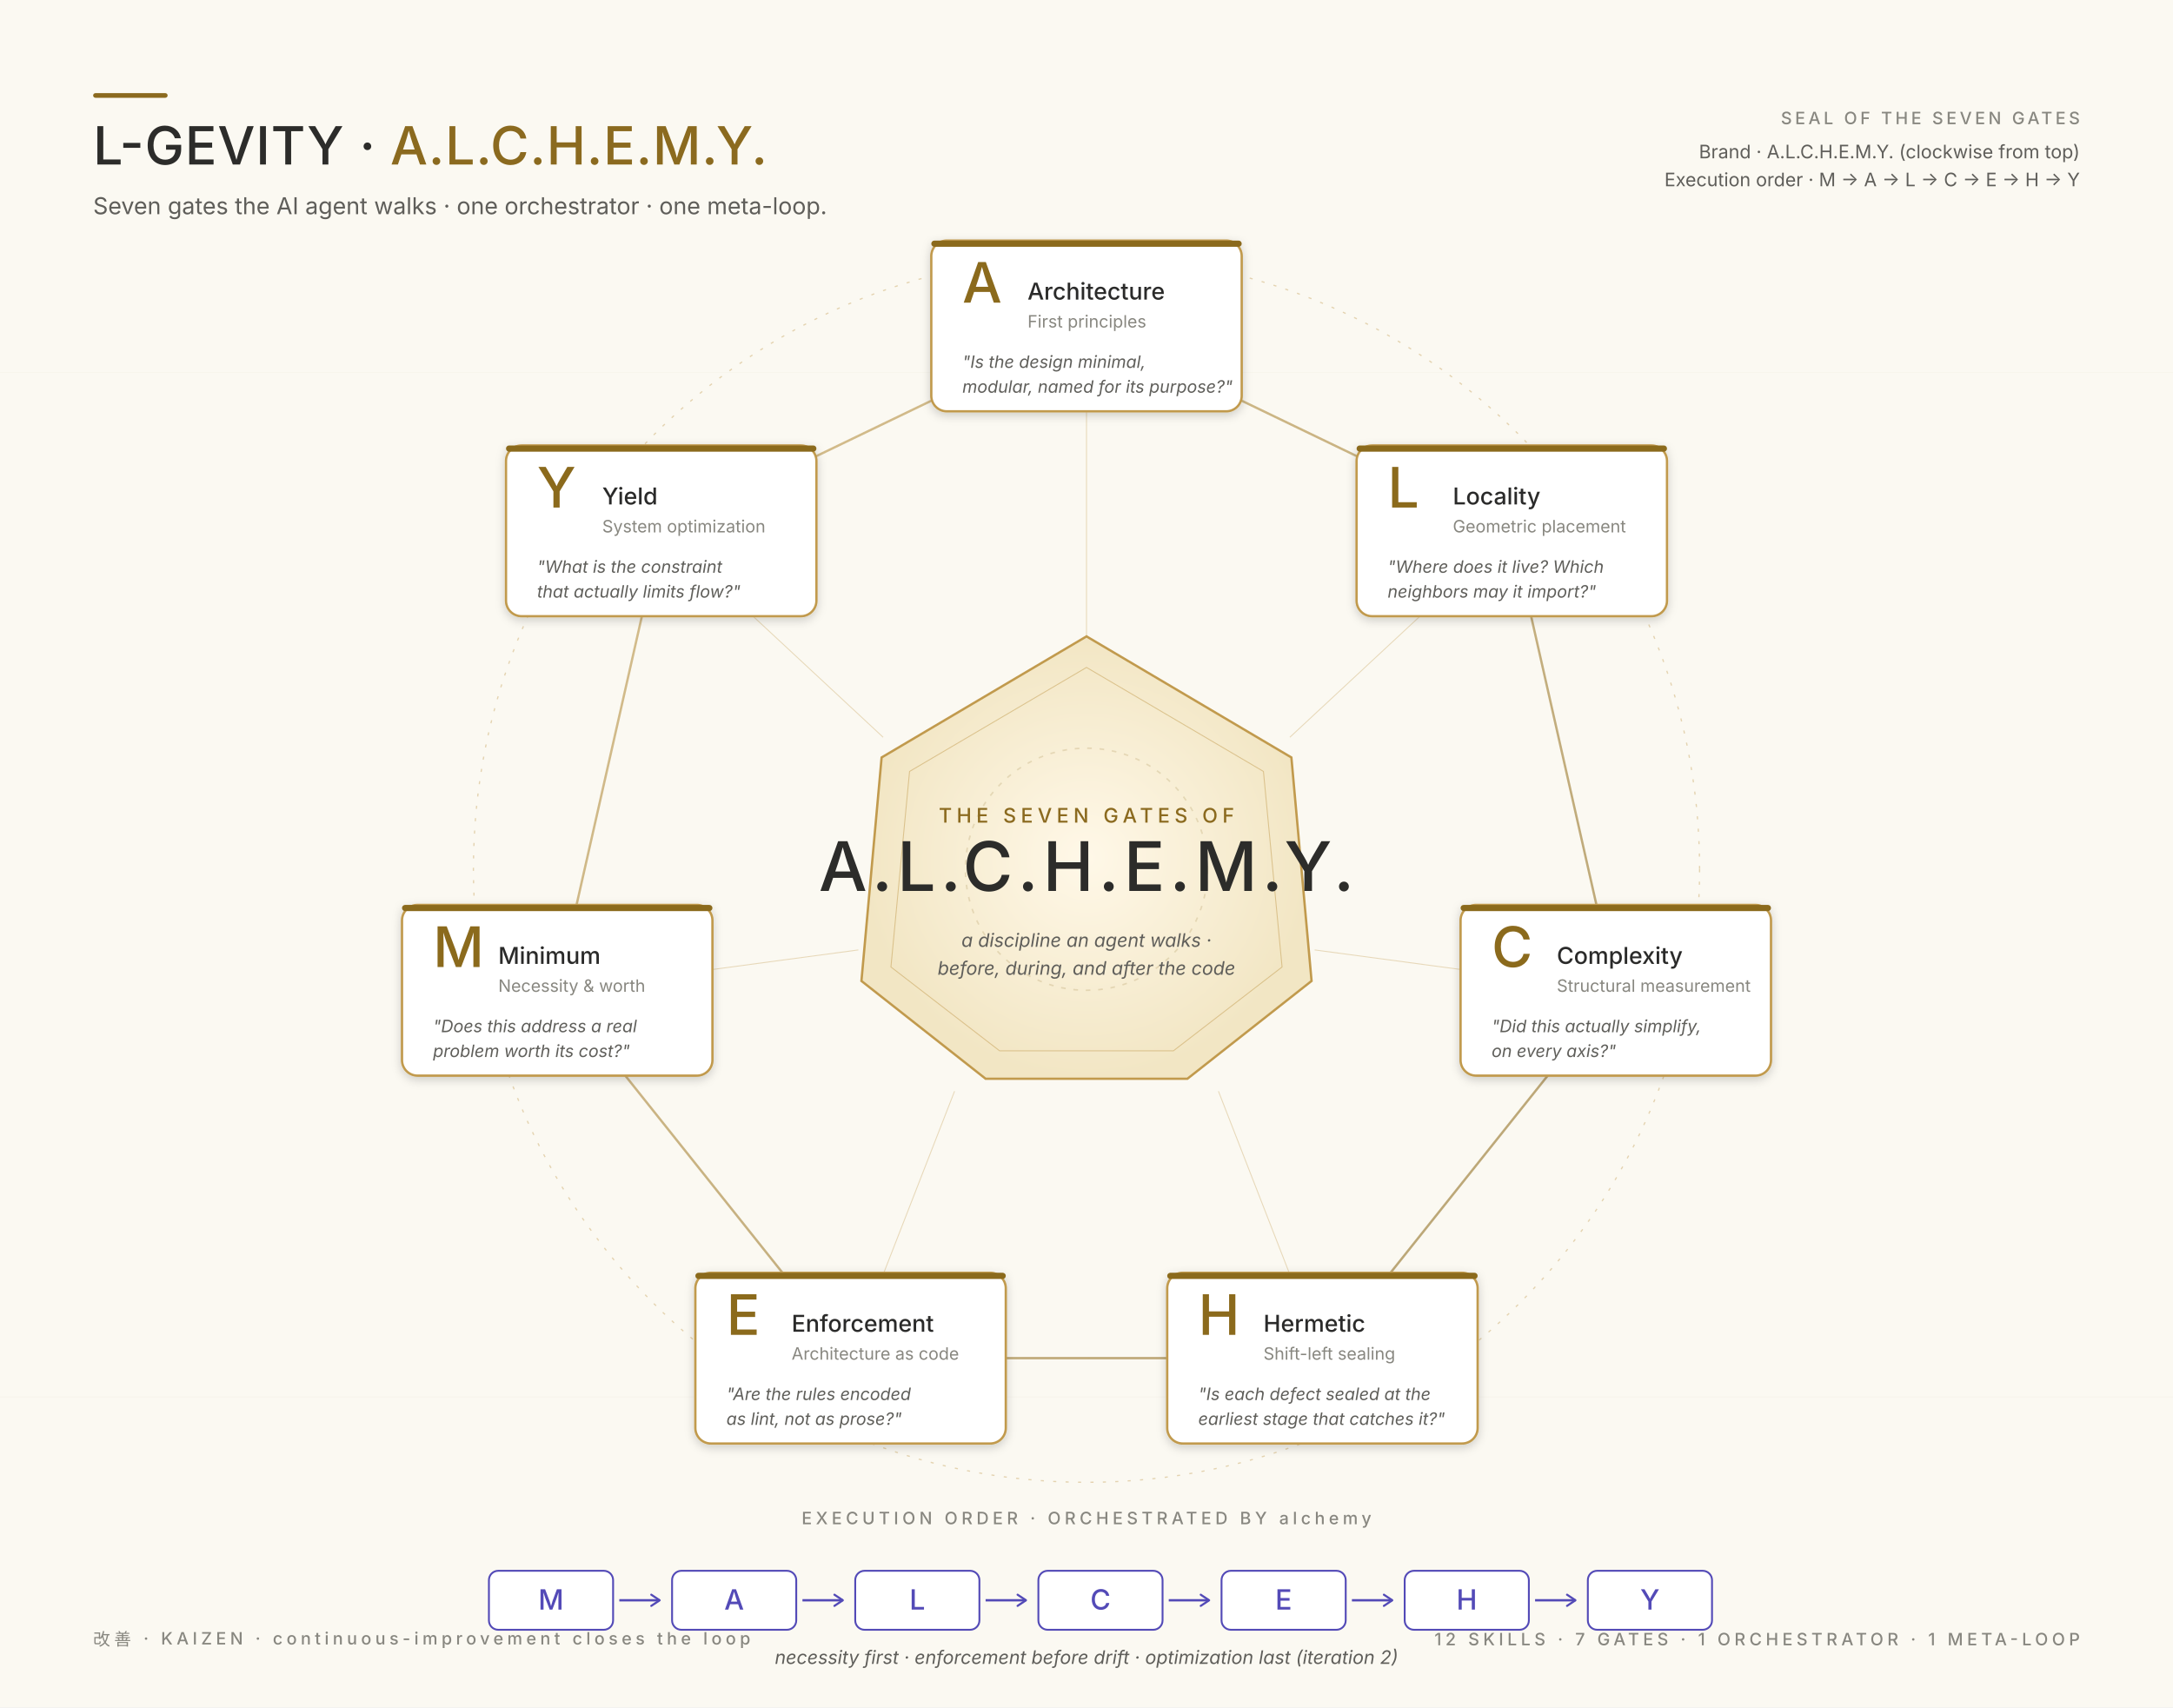
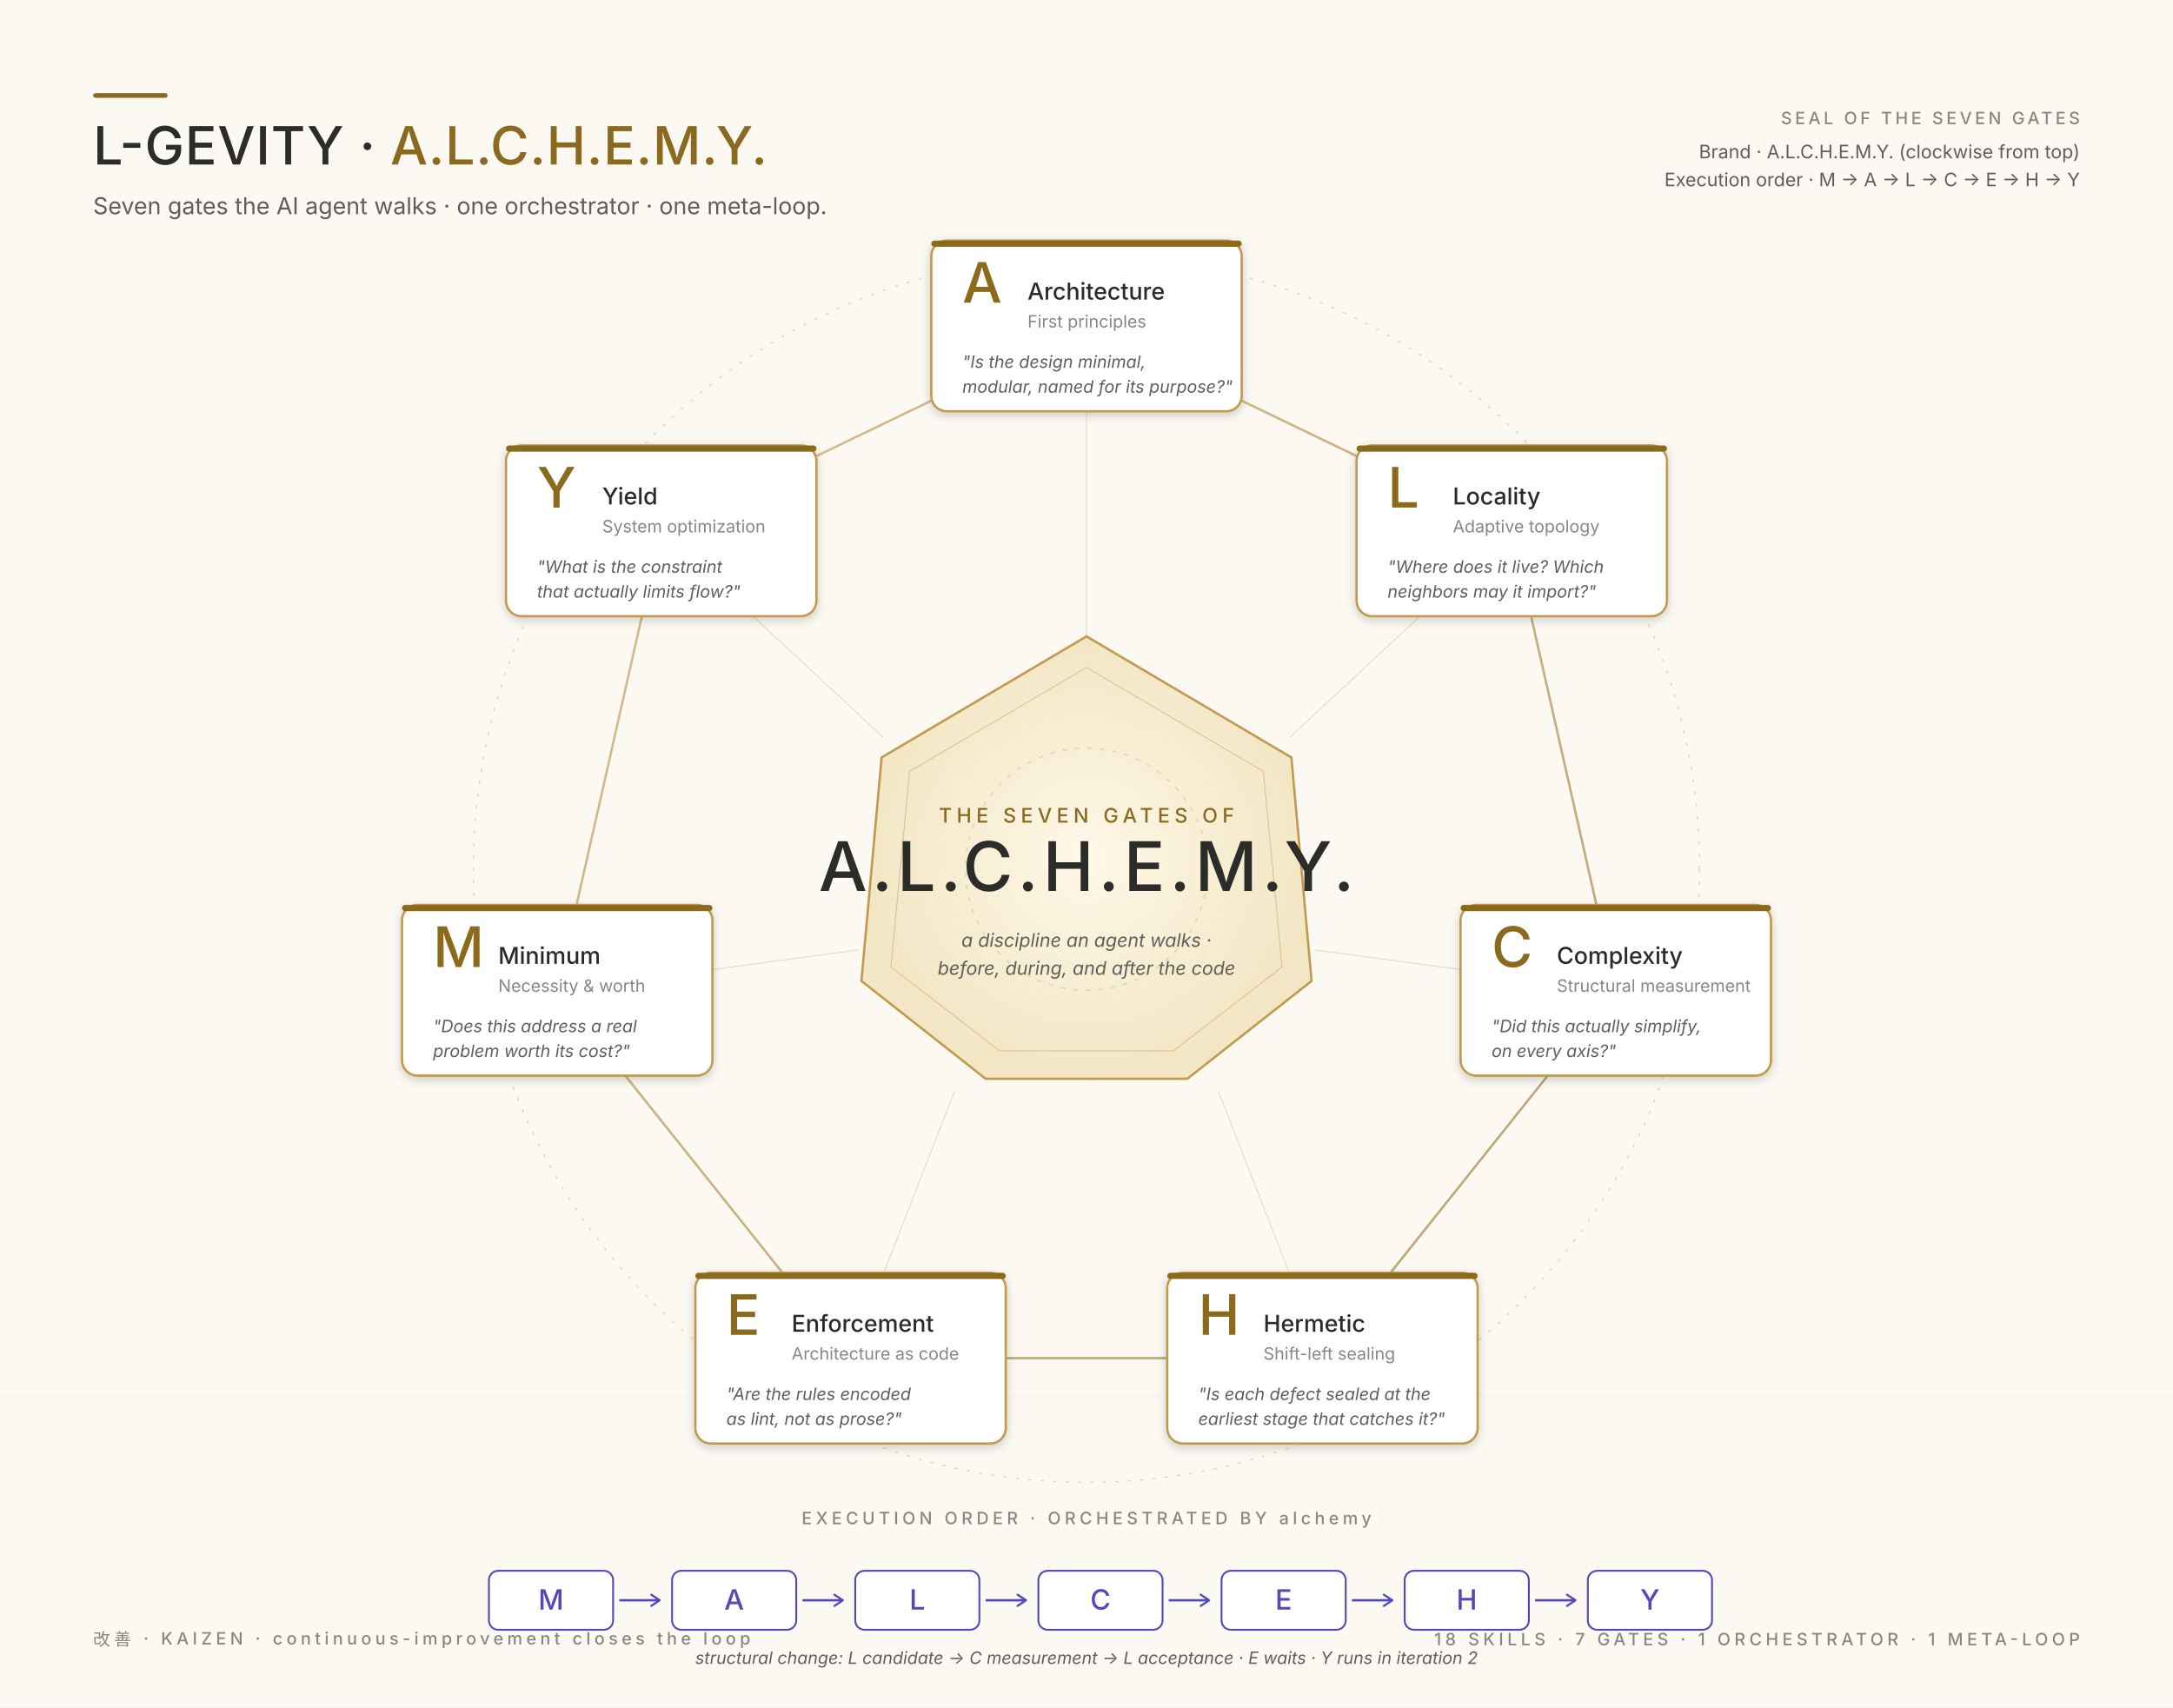
<svg xmlns="http://www.w3.org/2000/svg" width="1400" height="1100" viewBox="0 0 1400 1100" role="img" font-family="-apple-system, BlinkMacSystemFont, 'Segoe UI', system-ui, 'Helvetica Neue', sans-serif">
  <defs>
    <radialGradient id="sealGrad" cx="50%" cy="50%" r="50%">
      <stop offset="0%" stop-color="#FFF8E8" />
      <stop offset="100%" stop-color="#F2E6C4" />
    </radialGradient>
    <linearGradient id="goldLine" x1="0%" y1="0%" x2="100%" y2="100%">
      <stop offset="0%" stop-color="#C19A4D" />
      <stop offset="100%" stop-color="#8B6A1F" />
    </linearGradient>
    <filter id="softShadow" x="-20%" y="-20%" width="140%" height="140%">
      <feGaussianBlur in="SourceAlpha" stdDeviation="3" />
      <feOffset dx="0" dy="2" result="off" />
      <feComponentTransfer>
        <feFuncA type="linear" slope="0.18" />
      </feComponentTransfer>
      <feMerge>
        <feMergeNode />
        <feMergeNode in="SourceGraphic" />
      </feMerge>
    </filter>
    <marker id="arrow" viewBox="0 0 10 10" refX="8" refY="5" markerWidth="6" markerHeight="6" orient="auto-start-reverse">
      <path d="M2 1L8 5L2 9" fill="none" stroke="#534AB7" stroke-width="1.5" stroke-linecap="round" stroke-linejoin="round" />
    </marker>
  </defs>
  <rect width="1400" height="1100" fill="#FBF9F2" />
  <g opacity="0.35">
    <line x1="0" y1="240" x2="1400" y2="240" stroke="#EDE9DD" stroke-width="0.5" />
    <line x1="0" y1="900" x2="1400" y2="900" stroke="#EDE9DD" stroke-width="0.5" />
  </g>
  <rect x="60" y="60" width="48" height="3" fill="#8B6A1F" rx="1.5" />
  <text x="60" y="106" font-size="34" font-weight="500" fill="#2C2C2A" letter-spacing="0.5">L-GEVITY · <tspan fill="#8B6A1F">A.L.C.H.E.M.Y.</tspan>
  </text>
  <text x="60" y="138" font-size="15" fill="#5F5E5A">Seven gates the AI agent walks · one orchestrator · one meta-loop.</text>
  <g transform="translate(1340, 80)" text-anchor="end">
    <text x="0" y="0" font-size="11" font-weight="500" fill="#888780" letter-spacing="2">SEAL OF THE SEVEN GATES</text>
    <text x="0" y="22" font-size="12" fill="#5F5E5A">Brand · A.L.C.H.E.M.Y. (clockwise from top)</text>
    <text x="0" y="40" font-size="12" fill="#5F5E5A">Execution order · M → A → L → C → E → H → Y</text>
  </g>
  <circle cx="700" cy="560" r="395" fill="none" stroke="#C19A4D" stroke-width="0.8" opacity="0.4" stroke-dasharray="2 6" />
  <polygon points="700,210 974,342 1041,638 852,875 548,875 359,638 426,342" fill="none" stroke="url(#goldLine)" stroke-width="1.5" opacity="0.6" />
  <g stroke="#C19A4D" stroke-width="0.6" opacity="0.35">
    <line x1="700" y1="210" x2="700" y2="410" />
    <line x1="974" y1="342" x2="831" y2="475" />
    <line x1="1041" y1="638" x2="847" y2="612" />
    <line x1="852" y1="875" x2="785" y2="703" />
    <line x1="548" y1="875" x2="615" y2="703" />
    <line x1="359" y1="638" x2="553" y2="612" />
    <line x1="426" y1="342" x2="569" y2="475" />
  </g>
  <g transform="translate(700, 560)">
    <polygon points="0,-150 132,-72 145,72 65,135 -65,135 -145,72 -132,-72" fill="url(#sealGrad)" stroke="#C19A4D" stroke-width="1.5" />
    <polygon points="0,-130 114,-63 126,63 56,117 -56,117 -126,63 -114,-63" fill="none" stroke="#C19A4D" stroke-width="0.6" opacity="0.5" />
    <g opacity="0.18">
      <circle cx="0" cy="0" r="78" fill="none" stroke="#8B6A1F" stroke-width="1" stroke-dasharray="3 5" />
    </g>
    <text x="0" y="-30" font-size="13" font-weight="500" fill="#8B6A1F" text-anchor="middle" letter-spacing="3">THE SEVEN GATES OF</text>
    <text x="0" y="14" font-size="44" font-weight="500" fill="#2C2C2A" text-anchor="middle" letter-spacing="3">A.L.C.H.E.M.Y.</text>
    <text x="0" y="50" font-size="12" font-style="italic" fill="#5F5E5A" text-anchor="middle">a discipline an agent walks ·</text>
    <text x="0" y="68" font-size="12" font-style="italic" fill="#5F5E5A" text-anchor="middle">before, during, and after the code</text>
  </g>
  <g transform="translate(600, 155)" filter="url(#softShadow)">
    <rect width="200" height="110" rx="10" fill="#FFFFFF" stroke="#C19A4D" stroke-width="1.5" />
    <rect x="0" y="0" width="200" height="4" rx="2" fill="#8B6A1F" />
    <text x="20" y="40" font-size="36" font-weight="500" fill="#8B6A1F">A</text>
    <text x="62" y="38" font-size="15" font-weight="500" fill="#2C2C2A">Architecture</text>
    <text x="62" y="56" font-size="11" fill="#888780">First principles</text>
    <text x="20" y="82" font-size="11" font-style="italic" fill="#5F5E5A">"Is the design minimal,</text>
    <text x="20" y="98" font-size="11" font-style="italic" fill="#5F5E5A">modular, named for its purpose?"</text>
  </g>
  <g transform="translate(874, 287)" filter="url(#softShadow)">
    <rect width="200" height="110" rx="10" fill="#FFFFFF" stroke="#C19A4D" stroke-width="1.5" />
    <rect x="0" y="0" width="200" height="4" rx="2" fill="#8B6A1F" />
    <text x="20" y="40" font-size="36" font-weight="500" fill="#8B6A1F">L</text>
    <text x="62" y="38" font-size="15" font-weight="500" fill="#2C2C2A">Locality</text>
-     <text x="62" y="56" font-size="11" fill="#888780">Geometric placement</text>
+     <text x="62" y="56" font-size="11" fill="#888780">Adaptive topology</text>
    <text x="20" y="82" font-size="11" font-style="italic" fill="#5F5E5A">"Where does it live? Which</text>
    <text x="20" y="98" font-size="11" font-style="italic" fill="#5F5E5A">neighbors may it import?"</text>
  </g>
  <g transform="translate(941, 583)" filter="url(#softShadow)">
    <rect width="200" height="110" rx="10" fill="#FFFFFF" stroke="#C19A4D" stroke-width="1.5" />
    <rect x="0" y="0" width="200" height="4" rx="2" fill="#8B6A1F" />
    <text x="20" y="40" font-size="36" font-weight="500" fill="#8B6A1F">C</text>
    <text x="62" y="38" font-size="15" font-weight="500" fill="#2C2C2A">Complexity</text>
    <text x="62" y="56" font-size="11" fill="#888780">Structural measurement</text>
    <text x="20" y="82" font-size="11" font-style="italic" fill="#5F5E5A">"Did this actually simplify,</text>
    <text x="20" y="98" font-size="11" font-style="italic" fill="#5F5E5A">on every axis?"</text>
  </g>
  <g transform="translate(752, 820)" filter="url(#softShadow)">
    <rect width="200" height="110" rx="10" fill="#FFFFFF" stroke="#C19A4D" stroke-width="1.5" />
    <rect x="0" y="0" width="200" height="4" rx="2" fill="#8B6A1F" />
    <text x="20" y="40" font-size="36" font-weight="500" fill="#8B6A1F">H</text>
    <text x="62" y="38" font-size="15" font-weight="500" fill="#2C2C2A">Hermetic</text>
    <text x="62" y="56" font-size="11" fill="#888780">Shift-left sealing</text>
    <text x="20" y="82" font-size="11" font-style="italic" fill="#5F5E5A">"Is each defect sealed at the</text>
    <text x="20" y="98" font-size="11" font-style="italic" fill="#5F5E5A">earliest stage that catches it?"</text>
  </g>
  <g transform="translate(448, 820)" filter="url(#softShadow)">
    <rect width="200" height="110" rx="10" fill="#FFFFFF" stroke="#C19A4D" stroke-width="1.5" />
    <rect x="0" y="0" width="200" height="4" rx="2" fill="#8B6A1F" />
    <text x="20" y="40" font-size="36" font-weight="500" fill="#8B6A1F">E</text>
    <text x="62" y="38" font-size="15" font-weight="500" fill="#2C2C2A">Enforcement</text>
    <text x="62" y="56" font-size="11" fill="#888780">Architecture as code</text>
    <text x="20" y="82" font-size="11" font-style="italic" fill="#5F5E5A">"Are the rules encoded</text>
    <text x="20" y="98" font-size="11" font-style="italic" fill="#5F5E5A">as lint, not as prose?"</text>
  </g>
  <g transform="translate(259, 583)" filter="url(#softShadow)">
    <rect width="200" height="110" rx="10" fill="#FFFFFF" stroke="#C19A4D" stroke-width="1.5" />
    <rect x="0" y="0" width="200" height="4" rx="2" fill="#8B6A1F" />
    <text x="20" y="40" font-size="36" font-weight="500" fill="#8B6A1F">M</text>
    <text x="62" y="38" font-size="15" font-weight="500" fill="#2C2C2A">Minimum</text>
    <text x="62" y="56" font-size="11" fill="#888780">Necessity &amp; worth</text>
    <text x="20" y="82" font-size="11" font-style="italic" fill="#5F5E5A">"Does this address a real</text>
    <text x="20" y="98" font-size="11" font-style="italic" fill="#5F5E5A">problem worth its cost?"</text>
  </g>
  <g transform="translate(326, 287)" filter="url(#softShadow)">
    <rect width="200" height="110" rx="10" fill="#FFFFFF" stroke="#C19A4D" stroke-width="1.5" />
    <rect x="0" y="0" width="200" height="4" rx="2" fill="#8B6A1F" />
    <text x="20" y="40" font-size="36" font-weight="500" fill="#8B6A1F">Y</text>
    <text x="62" y="38" font-size="15" font-weight="500" fill="#2C2C2A">Yield</text>
    <text x="62" y="56" font-size="11" fill="#888780">System optimization</text>
    <text x="20" y="82" font-size="11" font-style="italic" fill="#5F5E5A">"What is the constraint</text>
    <text x="20" y="98" font-size="11" font-style="italic" fill="#5F5E5A">that actually limits flow?"</text>
  </g>
  <g transform="translate(700, 990)">
    <text x="0" y="-8" font-size="11" font-weight="500" fill="#888780" text-anchor="middle" letter-spacing="2.5">EXECUTION ORDER · ORCHESTRATED BY alchemy</text>
    <g transform="translate(-385, 22)">
      <g>
        <rect x="0" y="0" width="80" height="38" rx="6" fill="#FFFFFF" stroke="#534AB7" stroke-width="1.2" />
        <text x="40" y="25" font-size="18" font-weight="500" fill="#534AB7" text-anchor="middle">M</text>
      </g>
      <path d="M 84 19 L 110 19" stroke="#534AB7" stroke-width="1.5" marker-end="url(#arrow)" />
      <g transform="translate(118, 0)">
        <rect x="0" y="0" width="80" height="38" rx="6" fill="#FFFFFF" stroke="#534AB7" stroke-width="1.2" />
        <text x="40" y="25" font-size="18" font-weight="500" fill="#534AB7" text-anchor="middle">A</text>
      </g>
      <path d="M 202 19 L 228 19" stroke="#534AB7" stroke-width="1.5" marker-end="url(#arrow)" />
      <g transform="translate(236, 0)">
        <rect x="0" y="0" width="80" height="38" rx="6" fill="#FFFFFF" stroke="#534AB7" stroke-width="1.2" />
        <text x="40" y="25" font-size="18" font-weight="500" fill="#534AB7" text-anchor="middle">L</text>
      </g>
      <path d="M 320 19 L 346 19" stroke="#534AB7" stroke-width="1.5" marker-end="url(#arrow)" />
      <g transform="translate(354, 0)">
        <rect x="0" y="0" width="80" height="38" rx="6" fill="#FFFFFF" stroke="#534AB7" stroke-width="1.2" />
        <text x="40" y="25" font-size="18" font-weight="500" fill="#534AB7" text-anchor="middle">C</text>
      </g>
      <path d="M 438 19 L 464 19" stroke="#534AB7" stroke-width="1.5" marker-end="url(#arrow)" />
      <g transform="translate(472, 0)">
        <rect x="0" y="0" width="80" height="38" rx="6" fill="#FFFFFF" stroke="#534AB7" stroke-width="1.2" />
        <text x="40" y="25" font-size="18" font-weight="500" fill="#534AB7" text-anchor="middle">E</text>
      </g>
      <path d="M 556 19 L 582 19" stroke="#534AB7" stroke-width="1.5" marker-end="url(#arrow)" />
      <g transform="translate(590, 0)">
        <rect x="0" y="0" width="80" height="38" rx="6" fill="#FFFFFF" stroke="#534AB7" stroke-width="1.2" />
        <text x="40" y="25" font-size="18" font-weight="500" fill="#534AB7" text-anchor="middle">H</text>
      </g>
      <path d="M 674 19 L 700 19" stroke="#534AB7" stroke-width="1.5" marker-end="url(#arrow)" />
      <g transform="translate(708, 0)">
        <rect x="0" y="0" width="80" height="38" rx="6" fill="#FFFFFF" stroke="#534AB7" stroke-width="1.2" />
        <text x="40" y="25" font-size="18" font-weight="500" fill="#534AB7" text-anchor="middle">Y</text>
      </g>
    </g>
-     <text x="0" y="82" font-size="12" font-style="italic" fill="#5F5E5A" text-anchor="middle">necessity first · enforcement before drift · optimization last (iteration 2)</text>
+     <text x="0" y="82" font-size="11" font-style="italic" fill="#5F5E5A" text-anchor="middle">structural change: L candidate → C measurement → L acceptance · E waits · Y runs in iteration 2</text>
  </g>
  <g transform="translate(60, 1060)">
    <text x="0" y="0" font-size="11" font-weight="500" fill="#888780" letter-spacing="2.5">改善 · KAIZEN · continuous-improvement closes the loop</text>
  </g>
  <g transform="translate(1340, 1060)" text-anchor="end">
-     <text x="0" y="0" font-size="11" font-weight="500" fill="#888780" letter-spacing="2.5">12 SKILLS · 7 GATES · 1 ORCHESTRATOR · 1 META-LOOP</text>
+     <text x="0" y="0" font-size="11" font-weight="500" fill="#888780" letter-spacing="2.5">18 SKILLS · 7 GATES · 1 ORCHESTRATOR · 1 META-LOOP</text>
  </g>
</svg>
